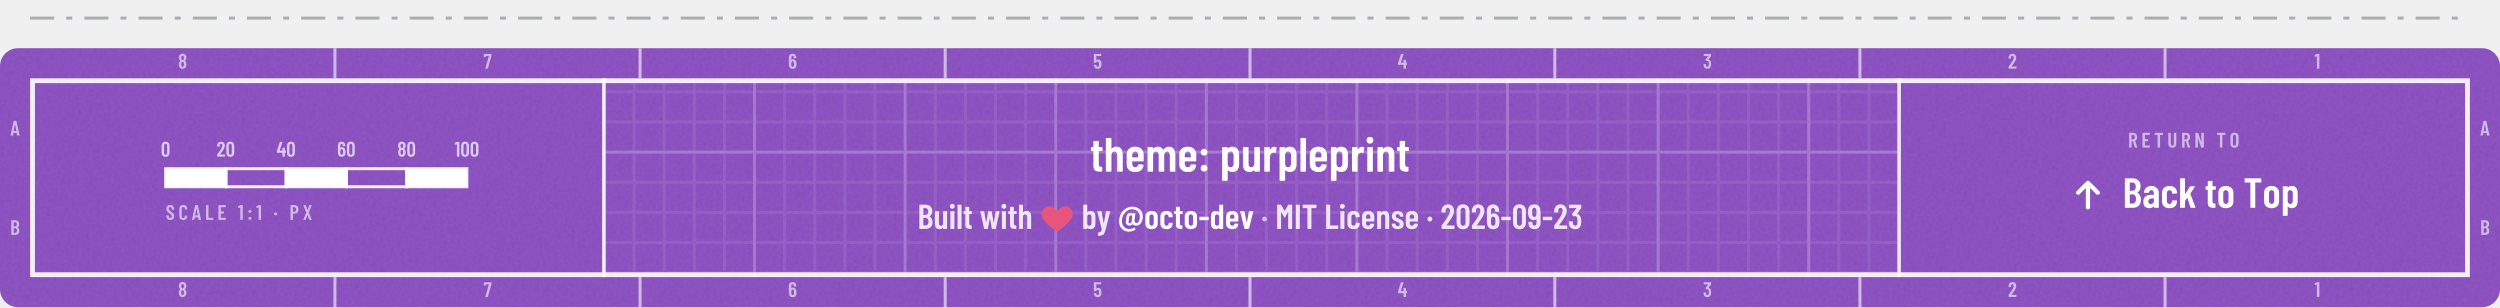
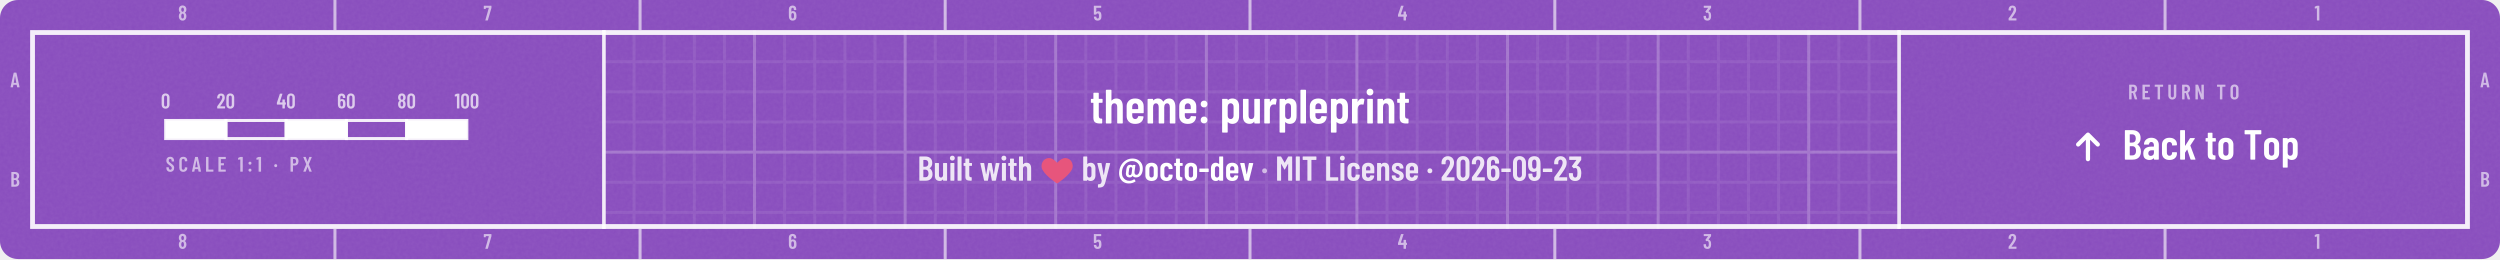
- <svg xmlns="http://www.w3.org/2000/svg" width="830" height="102" viewBox="0 0 830 102" role="img" aria-labelledby="t d">
+ <svg xmlns="http://www.w3.org/2000/svg" width="830" height="86" viewBox="0 0 830 86" role="img" aria-labelledby="t d">
  <defs>
    <clipPath id="kc1">
-       <rect x="0" y="16" width="830" height="86" rx="6" />
+       <rect x="0" y="0" width="830" height="86" rx="6" />
    </clipPath>
    <filter id="kn2" x="0" y="0" width="100%" height="100%">
      <feTurbulence type="fractalNoise" baseFrequency=".85" numOctaves="2" stitchTiles="stitch" />
      <feColorMatrix values="0 0 0 0 1 0 0 0 0 1 0 0 0 0 1 0 0 0 0.06 0" />
    </filter>
    <pattern id="kp3" width="10" height="10" patternUnits="userSpaceOnUse">
      <path d="M10 .5H.5V10" fill="none" stroke="#FFFFFF" stroke-opacity="0.075" />
    </pattern>
    <pattern id="kp4" width="50" height="50" patternUnits="userSpaceOnUse">
      <path d="M50 .5H.5V50" fill="none" stroke="#FFFFFF" stroke-opacity="0.16" />
    </pattern>
    <clipPath id="kc5">
-       <path clip-rule="evenodd" d="M10 26h810v66h-810zM10 26h190v66h-190zM630 26h190v66h-190z" />
+       <path clip-rule="evenodd" d="M10 10h810v66h-810zM10 10h190v66h-190zM630 10h190v66h-190z" />
    </clipPath>
    <path id="m45" d="M27 263V339Q27 344 30 348Q34 351 39 351H286Q291 351 294 348Q298 344 298 339V263Q298 258 294 254Q291 251 286 251H39Q34 251 30 254Q27 258 27 263Z" />
    <path id="m48" d="M38 183V517Q38 604 89 658Q140 711 224 711Q309 711 360 658Q412 604 412 517V183Q412 96 360 42Q309 -11 224 -11Q140 -11 89 42Q38 96 38 183ZM296 176V524Q296 563 276 586Q257 610 224 610Q192 610 173 586Q154 563 154 524V176Q154 137 173 114Q192 90 224 90Q257 90 276 114Q296 137 296 176Z" />
    <path id="m49" d="M122 700H218Q223 700 226 696Q230 693 230 688V12Q230 7 226 4Q223 0 218 0H126Q121 0 118 4Q114 7 114 12V576Q114 578 112 580Q111 582 109 581L27 565H24Q13 565 13 576L10 643Q10 653 18 657L107 697Q114 700 122 700Z" />
    <path id="m50" d="M173 100H392Q397 100 400 96Q404 93 404 88V12Q404 7 400 4Q397 0 392 0H43Q38 0 34 4Q31 7 31 12V92Q31 101 36 107L75 160Q114 212 152 266Q189 320 215 363Q273 459 273 522Q273 562 256 585Q238 608 209 608Q180 608 163 586Q146 563 147 526V487Q147 482 144 478Q140 475 135 475H41Q36 475 32 478Q29 482 29 487V530Q33 610 84 659Q134 708 214 708Q293 708 342 656Q390 605 390 521Q390 471 373 422Q356 373 319 317Q294 277 260 229Q225 181 214 166Q184 126 170 106Q168 104 169 102Q170 100 173 100Z" />
    <path id="m51" d="M387 218Q387 169 380 134Q368 66 326 29Q283 -8 210 -8Q134 -8 86 32Q38 73 32 143Q30 165 28 207Q28 219 40 219H132Q144 219 144 207Q146 173 148 156Q153 125 169 108Q185 92 210 92Q234 92 250 108Q266 123 271 152Q276 182 276 230Q276 281 269 315Q263 341 248 355Q233 369 210 369Q195 369 183 360Q177 356 174 356Q172 356 166 360L119 408Q115 412 115 417Q115 421 118 425L243 595Q245 597 244 599Q242 601 239 601H49Q44 601 40 604Q37 608 37 613V688Q37 693 40 696Q44 700 49 700H373Q378 700 382 696Q385 693 385 688V609Q385 602 380 594L266 438Q262 432 268 431Q309 426 338 392Q368 358 378 307Q387 267 387 218Z" />
    <path id="m52" d="M443 275V194Q443 189 440 186Q436 182 431 182H401Q396 182 396 177V12Q396 7 392 4Q389 0 384 0H292Q287 0 284 4Q280 7 280 12V177Q280 182 275 182H29Q24 182 20 186Q17 189 17 194V259Q17 268 19 274L158 690Q161 700 171 700H271Q277 700 280 696Q283 693 281 686L153 293Q152 287 157 287H275Q280 287 280 292V412Q280 417 284 420Q287 424 292 424H384Q389 424 392 420Q396 417 396 412V292Q396 287 401 287H431Q436 287 440 284Q443 280 443 275Z" />
    <path id="m53" d="M400 216Q400 175 396 146Q391 72 344 32Q297 -8 219 -8Q145 -8 99 30Q53 68 43 144L40 172Q40 184 52 184H144Q156 184 157 172Q157 166 159 154Q171 92 219 92Q244 92 260 108Q275 124 280 153Q284 178 284 217Q284 254 278 281Q273 307 258 322Q242 336 219 336Q171 336 157 290Q154 279 144 279H51Q46 279 42 282Q39 286 39 291V688Q39 693 42 696Q46 700 51 700H377Q382 700 386 696Q389 693 389 688V612Q389 607 386 604Q382 600 377 600H160Q155 600 155 595V400Q155 397 157 396Q159 396 161 398Q178 416 202 426Q227 437 254 437Q314 437 350 398Q387 360 394 290Q400 259 400 216Z" />
    <path id="m54" d="M401 216Q401 193 399 151Q394 75 346 34Q299 -8 221 -8Q147 -8 101 30Q55 69 46 144Q40 171 40 207L39 532Q39 613 88 660Q138 708 219 708Q295 708 343 660Q391 612 391 532V507Q391 502 388 498Q384 495 379 495H287Q282 495 278 498Q275 502 275 507V526Q275 560 258 582Q242 605 219 605Q191 605 174 583Q156 561 156 526V423Q156 420 158 419Q160 418 162 420Q191 447 234 447Q303 447 346 403Q389 359 396 286Q401 253 401 216ZM284 224Q284 250 279 295Q267 353 220 353Q196 353 180 338Q165 322 160 292Q156 257 156 224Q156 195 159 157Q164 125 180 108Q195 91 220 91Q245 91 260 109Q276 127 281 160Q284 196 284 224Z" />
    <path id="m55" d="M90 13 255 594Q257 600 251 600H116Q111 600 111 595V559Q111 554 108 550Q104 547 99 547H28Q23 547 20 550Q16 554 16 559L17 688Q17 693 20 696Q24 700 29 700H368Q373 700 376 696Q380 693 380 688V607Q380 603 378 593L211 10Q208 0 197 0H100Q87 0 90 13Z" />
    <path id="m56" d="M325 364Q358 345 375 306Q396 259 396 200Q396 147 380 107Q360 53 318 22Q275 -8 216 -8Q158 -8 116 22Q73 52 53 106Q38 148 38 200Q38 259 56 301Q71 341 109 363Q113 366 109 369Q76 390 58 427Q38 470 38 523Q38 581 58 620Q78 664 120 688Q161 712 216 712Q270 712 312 688Q353 665 374 621Q396 579 396 523Q396 471 376 429Q358 392 325 371Q319 367 325 364ZM159 559Q152 541 152 513Q152 483 162 456Q169 435 183 423Q197 411 216 411Q237 411 252 424Q266 436 273 459Q281 483 281 513Q281 547 271 568Q264 589 250 600Q236 612 216 612Q198 612 184 602Q171 591 164 573ZM281 206Q281 244 272 271Q266 295 252 308Q237 322 216 322Q195 322 180 308Q166 294 160 268Q152 242 152 208Q152 177 158 151Q163 123 178 108Q194 92 216 92Q239 92 255 108Q271 124 276 153Q281 180 281 206Z" />
    <path id="m57" d="M384 168Q384 87 334 40Q285 -8 204 -8Q128 -8 80 40Q32 88 32 168V193Q32 198 36 202Q39 205 44 205H136Q141 205 144 202Q148 198 148 193V174Q148 140 164 118Q181 95 204 95Q232 95 250 117Q267 139 267 174V276Q267 279 265 280Q263 281 261 279Q232 253 189 253Q120 253 77 297Q34 341 27 414Q22 447 22 484Q22 518 25 549Q29 625 76 666Q124 708 203 708Q276 708 322 670Q368 631 378 556Q383 526 383 493ZM267 476Q267 506 264 543Q253 609 204 609Q179 609 163 591Q147 573 142 540Q140 516 140 476Q140 439 145 405Q150 377 166 362Q181 347 204 347Q228 347 244 362Q259 378 263 408Q267 443 267 476Z" />
    <path id="m58" d="M57 404Q57 435 77 455Q97 475 128 475Q159 475 178 455Q198 435 198 404Q198 373 178 353Q158 333 128 333Q97 333 77 353Q57 373 57 404ZM57 73Q57 104 77 124Q97 144 128 144Q159 144 178 124Q198 104 198 73Q198 42 178 22Q158 2 128 2Q97 2 77 22Q57 42 57 73Z" />
    <path id="m64" d="M722 352Q722 327 719 301Q706 204 655 150Q604 95 529 95Q465 95 431 135Q427 138 424 134Q409 113 387 104Q365 94 343 94Q292 94 262 124Q233 154 233 201Q233 218 238 250L242 283Q244 307 250 347Q268 461 367 461Q380 461 394 456Q409 451 421 440Q428 435 428 442V444Q429 455 441 455H497Q509 455 508 442L484 258Q483 252 483 240Q483 206 499 188Q515 170 541 170Q577 170 602 206Q626 243 634 303Q637 326 637 346Q637 413 609 463Q581 513 530 540Q480 567 414 567Q342 567 279 530Q216 492 174 426Q132 359 122 275Q119 251 119 229Q119 156 149 104Q179 51 228 24Q277 -3 333 -3Q408 -3 468 39Q473 42 476 42Q482 42 485 36L511 -6Q513 -9 513 -14Q513 -19 508 -23Q472 -48 424 -63Q375 -78 319 -78Q239 -78 175 -42Q111 -5 74 62Q38 130 38 221Q38 253 42 280Q55 384 109 466Q163 549 246 595Q328 641 422 641Q510 641 578 605Q646 569 684 504Q722 438 722 352ZM400 212 403 233 404 243 414 326 416 343Q419 365 408 379Q398 393 379 393Q360 393 346 379Q332 365 329 343L326 322Q320 283 320 276L312 212Q311 188 321 174Q331 161 350 161Q369 161 382 175Q396 189 400 212Z" />
    <path id="m65" d="M325 11 306 116Q306 121 300 121H154Q148 121 148 116L129 11Q128 0 116 0H25Q11 0 14 13L162 689Q164 700 175 700H281Q292 700 294 689L442 13V9Q442 0 431 0H338Q326 0 325 11ZM171 212H282Q288 212 287 217L229 533Q228 536 226 536Q224 536 223 533L166 217Q165 212 171 212Z" />
    <path id="m66" d="M242 0H66Q61 0 58 4Q54 7 54 12V688Q54 693 58 696Q61 700 66 700H224Q319 700 373 652Q427 604 427 512Q427 409 354 365Q349 362 352 359Q391 334 413 292Q435 250 435 192Q435 100 382 50Q328 0 242 0ZM170 595V409Q170 404 175 404H226Q267 404 290 429Q313 454 313 500Q313 548 290 574Q267 600 226 600H175Q170 600 170 595ZM319 208Q319 260 296 290Q273 319 233 319H175Q170 319 170 314V106Q170 101 175 101H233Q273 101 296 129Q319 157 319 208Z" />
    <path id="m67" d="M42 180V521Q42 607 94 658Q145 708 230 708Q316 708 368 658Q420 607 420 521V509Q420 504 416 500Q413 496 408 496L315 492Q303 492 303 504V529Q303 564 283 586Q263 608 230 608Q198 608 178 586Q158 564 158 529V171Q158 136 178 114Q198 92 230 92Q263 92 283 114Q303 136 303 171V196Q303 201 306 204Q310 208 315 208L408 204Q413 204 416 200Q420 197 420 192V180Q420 95 368 44Q316 -8 230 -8Q145 -8 94 44Q42 95 42 180Z" />
    <path id="m69" d="M391 600H175Q170 600 170 595V406Q170 401 175 401H303Q308 401 312 398Q315 394 315 389V312Q315 307 312 304Q308 300 303 300H175Q170 300 170 295V105Q170 100 175 100H391Q396 100 400 96Q403 93 403 88V12Q403 7 400 4Q396 0 391 0H66Q61 0 58 4Q54 7 54 12V688Q54 693 58 696Q61 700 66 700H391Q396 700 400 696Q403 693 403 688V612Q403 607 400 604Q396 600 391 600Z" />
    <path id="m73" d="M54 12V688Q54 693 58 696Q61 700 66 700H158Q163 700 166 696Q170 693 170 688V12Q170 7 166 4Q163 0 158 0H66Q61 0 58 4Q54 7 54 12Z" />
    <path id="m76" d="M54 12V688Q54 693 58 696Q61 700 66 700H158Q163 700 166 696Q170 693 170 688V105Q170 100 175 100H391Q396 100 400 96Q403 93 403 88V12Q403 7 400 4Q396 0 391 0H66Q61 0 58 4Q54 7 54 12Z" />
    <path id="m77" d="M383 700H475Q480 700 484 696Q487 693 487 688V12Q487 7 484 4Q480 0 475 0H383Q378 0 374 4Q371 7 371 12V484Q371 488 369 488Q367 488 365 485L278 327Q273 319 269 319Q265 319 260 327L173 485Q171 488 169 488Q167 488 167 484V12Q167 7 164 4Q160 0 155 0H63Q58 0 54 4Q51 7 51 12V688Q51 693 54 696Q58 700 63 700H155Q165 700 170 692L267 521Q270 517 273 521L368 692Q373 700 383 700Z" />
    <path id="m78" d="M350 700H441Q446 700 450 696Q453 693 453 688V12Q453 7 450 4Q446 0 441 0H336Q326 0 323 10L174 434Q173 437 170 436Q168 436 168 433L169 12Q169 7 166 4Q162 0 157 0H66Q61 0 58 4Q54 7 54 12V688Q54 693 58 696Q61 700 66 700H169Q179 700 182 690L332 269Q333 266 336 266Q338 267 338 270V688Q338 693 342 696Q345 700 350 700Z" />
    <path id="m79" d="M42 182V518Q42 604 94 656Q147 708 233 708Q319 708 372 656Q425 604 425 518V182Q425 96 372 44Q319 -8 233 -8Q147 -8 94 44Q42 96 42 182ZM309 177V523Q309 561 288 584Q267 608 233 608Q199 608 178 584Q158 561 158 523V177Q158 139 178 116Q199 92 233 92Q267 92 288 116Q309 139 309 177Z" />
    <path id="m80" d="M432 495Q432 405 384 350Q337 295 259 295H174Q169 295 169 290V12Q169 7 166 4Q162 0 157 0H65Q60 0 56 4Q53 7 53 12V689Q53 694 56 698Q60 701 65 701H253Q306 701 346 675Q387 649 410 602Q432 555 432 495ZM316 492Q316 542 294 572Q271 601 234 601H174Q169 601 169 596V391Q169 386 174 386H234Q271 386 294 414Q316 443 316 492Z" />
    <path id="m82" d="M318 10 233 297Q231 301 228 301H175Q170 301 170 296V12Q170 7 166 4Q163 0 158 0H66Q61 0 58 4Q54 7 54 12V688Q54 693 58 696Q61 700 66 700H254Q307 700 348 674Q388 649 410 602Q433 556 433 496Q433 434 409 389Q385 344 342 321Q338 320 339 315L437 14Q438 12 438 9Q438 0 427 0H331Q321 0 318 10ZM170 595V396Q170 391 175 391H236Q272 391 294 419Q317 447 317 495Q317 543 294 572Q272 600 236 600H175Q170 600 170 595Z" />
    <path id="m83" d="M34 173V199Q34 204 38 208Q41 211 46 211H137Q142 211 146 208Q149 204 149 199V179Q149 140 168 116Q188 92 219 92Q250 92 270 114Q290 137 290 174Q290 200 279 219Q268 238 248 255Q228 272 184 304Q134 340 104 368Q73 396 52 436Q32 475 32 527Q32 610 82 659Q132 708 214 708Q297 708 348 656Q399 605 399 520V496Q399 491 396 488Q392 484 387 484H297Q292 484 288 488Q285 491 285 496V522Q285 561 266 584Q246 608 214 608Q184 608 165 586Q146 565 146 527Q146 491 166 466Q187 441 247 397Q308 352 339 324Q370 295 387 261Q404 227 404 180Q404 95 353 44Q302 -8 219 -8Q136 -8 85 42Q34 92 34 173Z" />
    <path id="m84" d="M425 688V612Q425 607 422 604Q418 600 413 600H286Q281 600 281 595V12Q281 7 278 4Q274 0 269 0H177Q172 0 168 4Q165 7 165 12V595Q165 600 160 600H40Q35 600 32 604Q28 607 28 612V688Q28 693 32 696Q35 700 40 700H413Q418 700 422 696Q425 693 425 688Z" />
    <path id="m85" d="M50 194V688Q50 693 54 696Q57 700 62 700H154Q159 700 162 696Q166 693 166 688V182Q166 142 186 117Q206 92 239 92Q272 92 292 117Q312 142 312 182V688Q312 693 316 696Q319 700 324 700H416Q421 700 424 696Q428 693 428 688V194Q428 103 376 48Q324 -8 239 -8Q153 -8 102 48Q50 103 50 194Z" />
    <path id="m88" d="M31 14 168 347Q169 350 168 353L31 686Q30 688 30 692Q30 700 40 700H135Q145 700 148 690L228 473Q229 470 231 470Q233 470 234 473L313 690Q316 700 326 700H420Q427 700 429 696Q431 692 429 686L292 353Q291 350 292 347L429 14Q430 12 430 8Q430 0 420 0H327Q316 0 313 10L234 226Q233 229 231 229Q229 229 228 226L148 10Q145 0 134 0H40Q33 0 31 4Q29 8 31 14Z" />
    <path id="m97" d="M397 352V12Q397 7 394 4Q390 0 385 0H293Q288 0 284 4Q281 7 281 12V31Q281 34 279 35Q277 36 275 33Q240 -8 173 -8Q116 -8 72 24Q29 57 29 143Q29 233 82 271Q134 309 224 309H276Q281 309 281 314V340Q281 376 263 398Q245 419 218 419Q197 419 183 406Q169 392 166 369Q165 357 153 357H56Q44 357 45 369Q50 437 98 478Q147 519 220 519Q299 519 348 473Q397 427 397 352ZM281 160V217Q281 222 276 222H224Q190 222 169 204Q148 185 148 150Q148 119 164 104Q180 88 205 88Q235 88 258 107Q281 126 281 160Z" />
    <path id="m98" d="M399 357V154Q399 80 362 36Q325 -8 258 -8Q204 -8 168 27Q166 29 164 28Q162 27 162 24V12Q162 7 158 4Q155 0 150 0H58Q53 0 50 4Q46 7 46 12V688Q46 693 50 696Q53 700 58 700H150Q155 700 158 696Q162 693 162 688V486Q162 483 164 482Q167 482 170 486Q189 503 212 511Q236 519 258 519Q324 519 362 476Q399 433 399 357ZM222 419Q198 419 182 404Q166 388 162 362V149Q166 123 182 108Q198 92 222 92Q250 92 267 112Q284 131 284 163V348Q284 380 267 400Q250 419 222 419Z" />
    <path id="m99" d="M38 155V357Q38 430 86 474Q133 519 215 519Q297 519 345 476Q393 432 393 365V351Q393 346 390 342Q386 339 381 339L289 335Q277 335 277 347V357Q277 382 260 400Q242 419 215 419Q188 419 171 399Q154 379 154 348V163Q154 132 171 112Q188 92 215 92Q242 92 260 110Q277 129 277 155V165Q277 170 280 174Q284 177 289 177L381 176Q386 176 390 172Q393 169 393 164V146Q393 77 345 34Q297 -8 215 -8Q133 -8 86 36Q38 80 38 155Z" />
    <path id="m100" d="M287 700H379Q384 700 388 696Q391 693 391 688V12Q391 7 388 4Q384 0 379 0H287Q282 0 278 4Q275 7 275 12V24Q275 27 273 28Q271 29 269 27Q233 -8 179 -8Q112 -8 75 36Q38 80 38 154V357Q38 433 76 476Q113 519 179 519Q202 519 226 510Q250 502 269 483Q271 481 273 482Q275 483 275 486V688Q275 693 278 696Q282 700 287 700ZM275 149V362Q271 388 255 404Q239 419 215 419Q187 419 170 400Q153 380 153 348V163Q153 131 170 112Q187 92 215 92Q239 92 255 108Q271 123 275 149Z" />
    <path id="m101" d="M380 213H159Q154 213 154 208V163Q154 132 171 112Q188 92 215 92Q238 92 254 106Q271 121 276 144Q279 154 289 154L378 150Q383 150 386 146Q390 143 389 137Q382 67 338 30Q294 -8 215 -8Q133 -8 86 36Q38 79 38 154V357Q38 430 86 474Q133 519 215 519Q297 519 344 474Q392 430 392 357V225Q392 220 388 216Q385 213 380 213ZM154 348V303Q154 298 159 298H272Q277 298 277 303V348Q277 380 260 400Q243 419 215 419Q188 419 171 399Q154 379 154 348Z" />
    <path id="m104" d="M397 352V12Q397 7 394 4Q390 0 385 0H293Q288 0 284 4Q281 7 281 12V343Q281 379 266 399Q251 419 223 419Q194 419 178 398Q162 377 162 340V12Q162 7 158 4Q155 0 150 0H58Q53 0 50 4Q46 7 46 12V688Q46 693 50 696Q53 700 58 700H150Q155 700 158 696Q162 693 162 688V479Q162 476 164 476Q167 475 170 479Q204 519 265 519Q330 519 364 476Q397 432 397 352Z" />
    <path id="m105" d="M36 652Q36 683 56 703Q76 723 107 723Q138 723 158 703Q177 683 177 652Q177 621 157 601Q137 581 107 581Q76 581 56 601Q36 621 36 652ZM50 12V499Q50 504 54 508Q57 511 62 511H154Q159 511 162 508Q166 504 166 499V12Q166 7 162 4Q159 0 154 0H62Q57 0 54 4Q50 7 50 12Z" />
    <path id="m107" d="M46 12V688Q46 693 50 696Q53 700 58 700H150Q155 700 158 696Q162 693 162 688V332Q162 328 164 328Q166 328 168 331L277 503Q281 511 291 511H387Q394 511 396 506Q398 502 394 496L290 339Q288 335 289 332L409 14Q410 12 410 9Q410 0 399 0H304Q294 0 291 10L217 236Q216 239 214 240Q212 240 211 237L164 167Q162 163 162 161V12Q162 7 158 4Q155 0 150 0H58Q53 0 50 4Q46 7 46 12Z" />
    <path id="m108" d="M42 12V688Q42 693 46 696Q49 700 54 700H146Q151 700 154 696Q158 693 158 688V12Q158 7 154 4Q151 0 146 0H54Q49 0 46 4Q42 7 42 12Z" />
    <path id="m109" d="M623 347V12Q623 7 620 4Q616 0 611 0H520Q515 0 512 4Q508 7 508 12V339Q508 377 493 398Q478 419 452 419Q424 419 408 398Q392 377 392 340V12Q392 7 388 4Q385 0 380 0H289Q284 0 280 4Q277 7 277 12V339Q277 377 262 398Q246 419 221 419Q193 419 177 398Q161 377 161 340V12Q161 7 158 4Q154 0 149 0H58Q53 0 50 4Q46 7 46 12V499Q46 504 50 508Q53 511 58 511H149Q154 511 158 508Q161 504 161 499V483Q161 480 163 479Q165 478 167 481Q187 501 212 510Q237 519 261 519Q335 519 370 456Q373 452 379 459Q399 491 430 505Q460 519 491 519Q556 519 590 474Q623 428 623 347Z" />
    <path id="m110" d="M397 352V12Q397 7 394 4Q390 0 385 0H293Q288 0 284 4Q281 7 281 12V343Q281 379 266 399Q251 419 223 419Q194 419 178 398Q162 377 162 340V12Q162 7 158 4Q155 0 150 0H58Q53 0 50 4Q46 7 46 12V499Q46 504 50 508Q53 511 58 511H150Q155 511 158 508Q162 504 162 499V479Q162 476 164 476Q167 475 170 479Q204 519 265 519Q330 519 364 476Q397 432 397 352Z" />
    <path id="m111" d="M38 155V356Q38 430 86 474Q134 519 216 519Q299 519 347 474Q395 430 395 356V155Q395 80 348 36Q300 -8 216 -8Q133 -8 86 36Q38 80 38 155ZM279 164V348Q279 379 262 399Q244 419 216 419Q188 419 171 400Q154 380 154 348V164Q154 132 171 112Q188 93 216 93Q244 93 262 112Q279 132 279 164Z" />
    <path id="m112" d="M403 357V155Q403 78 366 35Q329 -8 262 -8Q239 -8 215 0Q191 9 172 28Q170 30 168 29Q166 28 166 25V-177Q166 -182 162 -186Q159 -189 154 -189H62Q57 -189 54 -186Q50 -182 50 -177V499Q50 504 54 508Q57 511 62 511H154Q159 511 162 508Q166 504 166 499V487Q166 484 168 484Q171 483 174 487Q209 519 262 519Q329 519 366 476Q403 432 403 357ZM226 420Q199 420 182 400Q166 380 166 348V163Q166 131 182 112Q199 92 226 92Q254 92 271 112Q288 131 288 163V348Q288 380 271 400Q254 420 226 420Z" />
    <path id="m114" d="M297 507Q305 502 303 492L287 399Q286 387 273 392Q259 396 247 396Q235 396 225 393Q197 389 180 362Q162 334 162 296V13Q162 8 158 4Q155 1 150 1H58Q53 1 50 4Q46 8 46 13V499Q46 504 50 508Q53 511 58 511H150Q155 511 158 508Q162 504 162 499V453Q162 449 164 448Q166 448 167 452Q194 517 255 517Q282 517 297 507Z" />
    <path id="m115" d="M30 135V142Q30 147 34 150Q37 154 42 154H128Q133 154 136 150Q140 147 140 142V137Q140 113 158 97Q177 81 204 81Q230 81 245 96Q260 111 260 134Q260 154 247 168Q234 181 219 188Q204 195 165 211Q108 233 72 267Q35 301 35 368Q35 438 80 478Q124 517 200 517Q278 517 324 476Q369 434 369 364Q369 359 366 356Q362 352 357 352H273Q268 352 264 356Q261 359 261 364V370Q261 394 244 410Q228 426 203 426Q177 426 162 410Q146 393 146 370Q146 351 158 338Q170 325 185 318Q200 310 235 295Q277 278 306 262Q334 245 356 214Q377 184 377 139Q377 72 330 33Q283 -6 203 -6Q124 -6 77 32Q30 70 30 135Z" />
    <path id="m116" d="M248 429H186Q181 429 181 424V162Q181 127 194 114Q207 100 233 101H240Q245 101 248 98Q252 94 252 89V12Q252 7 248 4Q245 0 240 0H206Q138 0 104 25Q69 50 69 119V424Q69 429 64 429H29Q24 429 20 432Q17 436 17 441V499Q17 504 20 508Q24 511 29 511H64Q69 511 69 516V626Q69 631 72 634Q76 638 81 638H169Q174 638 178 634Q181 631 181 626V516Q181 511 186 511H248Q253 511 256 508Q260 504 260 499V441Q260 436 256 432Q253 429 248 429Z" />
    <path id="m117" d="M289 511H381Q386 511 390 508Q393 504 393 499V12Q393 7 390 4Q386 0 381 0H289Q284 0 280 4Q277 7 277 12V34Q277 37 275 38Q273 39 271 36Q242 -7 178 -7Q117 -7 80 30Q42 66 42 142V499Q42 504 46 508Q49 511 54 511H146Q151 511 154 508Q158 504 158 499V167Q158 92 216 92Q245 92 261 114Q277 135 277 172V499Q277 504 280 508Q284 511 289 511Z" />
    <path id="m118" d="M141 10 19 499V503Q19 512 30 512H132Q144 512 145 501L205 190Q206 187 208 187Q210 187 211 190L270 501Q271 512 283 512L385 510Q399 510 396 497L275 10Q272 0 261 0H155Q144 0 141 10Z" />
    <path id="m119" d="M126 11 19 499V503Q19 512 30 512H118Q130 512 131 501L183 190Q184 187 186 187Q188 187 189 190L244 501Q245 512 257 512H335Q347 512 348 501L404 189Q405 186 407 186Q409 186 410 189L463 501Q464 512 476 512L563 510Q576 510 573 497L466 11Q464 0 453 0H363Q351 0 350 11L297 303Q296 306 294 306Q292 306 291 303L239 11Q238 0 226 0H139Q128 0 126 11Z" />
    <path id="m121" d="M34 -187V-115Q34 -110 37 -106Q40 -103 44 -103Q77 -102 96 -94Q115 -87 126 -66Q138 -44 143 -3L142 3L16 499V503Q16 512 27 512H125Q137 512 138 501L199 170Q200 167 202 167Q204 167 205 170L264 501Q265 512 277 512L376 510Q390 510 387 497L253 -28Q234 -99 213 -134Q192 -169 154 -184Q116 -199 45 -199H40Q38 -199 36 -196Q34 -192 34 -187Z" />
    <path id="m183" d="M37 286Q37 317 57 337Q77 357 108 357Q139 357 158 337Q178 317 178 286Q178 255 158 235Q138 215 108 215Q77 215 57 235Q37 255 37 286Z" />
  </defs>
-   <rect y="16" width="830" height="86" rx="6" fill="#884CBD" />
-   <rect y="16" width="830" height="86" clip-path="url(#kc1)" filter="url(#kn2)" />
+   <rect y="0" width="830" height="86" rx="6" fill="#884CBD" />
+   <rect y="0" width="830" height="86" clip-path="url(#kc1)" filter="url(#kn2)" />
  <g clip-path="url(#kc5)">
-     <rect y="16" width="830" height="86" fill="url(#kp3)" />
-     <rect y="16" width="830" height="86" fill="url(#kp4)" />
-   </g>
-   <rect x="10.8" y="26.8" width="808.4" height="64.4" fill="none" stroke="#FFFFFF" stroke-opacity="0.9" stroke-width="1.6" />
-   <path d="M111.2 16V26M111.2 92V102M212.5 16V26M212.5 92V102M313.8 16V26M313.8 92V102M415 16V26M415 92V102M516.2 16V26M516.2 92V102M617.5 16V26M617.5 92V102M718.8 16V26M718.8 92V102" stroke="#FFFFFF" stroke-opacity="0.6" />
+     <rect y="0" width="830" height="86" fill="url(#kp3)" />
+     <rect y="0" width="830" height="86" fill="url(#kp4)" />
+   </g>
+   <rect x="10.8" y="10.8" width="808.4" height="64.4" fill="none" stroke="#FFFFFF" stroke-opacity="0.9" stroke-width="1.6" />
+   <path d="M111.2 0V10M111.2 76V86M212.5 0V10M212.5 76V86M313.8 0V10M313.8 76V86M415 0V10M415 76V86M516.2 0V10M516.2 76V86M617.5 0V10M617.5 76V86M718.8 0V10M718.8 76V86" stroke="#FFFFFF" stroke-opacity="0.6" />
  <g transform="scale(0.007 -0.007)" fill="#FFFFFF" fill-opacity="0.6">
-     <use href="#m56" x="8444" y="-3257" />
-     <use href="#m56" x="8444" y="-14086" />
-     <use href="#m55" x="22929" y="-3257" />
-     <use href="#m55" x="22929" y="-14086" />
-     <use href="#m54" x="37375" y="-3257" />
-     <use href="#m54" x="37375" y="-14086" />
-     <use href="#m53" x="51840" y="-3257" />
-     <use href="#m53" x="51840" y="-14086" />
-     <use href="#m52" x="66288" y="-3257" />
-     <use href="#m52" x="66288" y="-14086" />
-     <use href="#m51" x="80769" y="-3257" />
-     <use href="#m51" x="80769" y="-14086" />
-     <use href="#m50" x="95234" y="-3257" />
-     <use href="#m50" x="95234" y="-14086" />
-     <use href="#m49" x="109774" y="-3257" />
-     <use href="#m49" x="109774" y="-14086" />
-     <use href="#m65" x="486" y="-6429" />
-     <use href="#m65" x="117629" y="-6429" />
-     <use href="#m66" x="483" y="-11143" />
-     <use href="#m66" x="117626" y="-11143" />
-   </g>
-   <path d="M10 6H820" stroke="#7A8390" stroke-opacity=".6" stroke-dasharray="8 4 2 4" />
-   <path d="M200.5 26V92M630.5 26V92" stroke="#FFFFFF" stroke-opacity="0.85" stroke-width="1.2" />
-   <rect x="55" y="56" width="20" height="6" fill="#FFFFFF" stroke="#FFFFFF" stroke-opacity="0.9" />
-   <rect x="75" y="56" width="20" height="6" fill="none" stroke="#FFFFFF" stroke-opacity="0.9" />
-   <rect x="95" y="56" width="20" height="6" fill="#FFFFFF" stroke="#FFFFFF" stroke-opacity="0.9" />
-   <rect x="115" y="56" width="20" height="6" fill="none" stroke="#FFFFFF" stroke-opacity="0.9" />
-   <rect x="135" y="56" width="20" height="6" fill="#FFFFFF" stroke="#FFFFFF" stroke-opacity="0.9" />
-   <g transform="translate(53.4 52) scale(0.007 -0.007)" fill="#FFFFFF" fill-opacity="0.7">
+     <use href="#m56" x="8444" y="-971" />
+     <use href="#m56" x="8444" y="-11800" />
+     <use href="#m55" x="22929" y="-971" />
+     <use href="#m55" x="22929" y="-11800" />
+     <use href="#m54" x="37375" y="-971" />
+     <use href="#m54" x="37375" y="-11800" />
+     <use href="#m53" x="51840" y="-971" />
+     <use href="#m53" x="51840" y="-11800" />
+     <use href="#m52" x="66288" y="-971" />
+     <use href="#m52" x="66288" y="-11800" />
+     <use href="#m51" x="80769" y="-971" />
+     <use href="#m51" x="80769" y="-11800" />
+     <use href="#m50" x="95234" y="-971" />
+     <use href="#m50" x="95234" y="-11800" />
+     <use href="#m49" x="109774" y="-971" />
+     <use href="#m49" x="109774" y="-11800" />
+     <use href="#m65" x="486" y="-4143" />
+     <use href="#m65" x="117629" y="-4143" />
+     <use href="#m66" x="483" y="-8857" />
+     <use href="#m66" x="117626" y="-8857" />
+   </g>
+   <path d="M200.5 10V76M630.5 10V76" stroke="#FFFFFF" stroke-opacity="0.85" stroke-width="1.2" />
+   <rect x="55" y="40" width="20" height="6" fill="#FFFFFF" stroke="#FFFFFF" stroke-opacity="0.9" />
+   <rect x="75" y="40" width="20" height="6" fill="none" stroke="#FFFFFF" stroke-opacity="0.9" />
+   <rect x="95" y="40" width="20" height="6" fill="#FFFFFF" stroke="#FFFFFF" stroke-opacity="0.9" />
+   <rect x="115" y="40" width="20" height="6" fill="none" stroke="#FFFFFF" stroke-opacity="0.9" />
+   <rect x="135" y="40" width="20" height="6" fill="#FFFFFF" stroke="#FFFFFF" stroke-opacity="0.9" />
+   <g transform="translate(53.4 36) scale(0.007 -0.007)" fill="#FFFFFF" fill-opacity="0.7">
    <use href="#m48" x="0" />
  </g>
-   <g transform="translate(71.9 52) scale(0.007 -0.007)" fill="#FFFFFF" fill-opacity="0.7">
+   <g transform="translate(71.9 36) scale(0.007 -0.007)" fill="#FFFFFF" fill-opacity="0.7">
    <use href="#m50" x="0" />
    <use href="#m48" x="425" />
  </g>
-   <g transform="translate(91.8 52) scale(0.007 -0.007)" fill="#FFFFFF" fill-opacity="0.7">
+   <g transform="translate(91.8 36) scale(0.007 -0.007)" fill="#FFFFFF" fill-opacity="0.7">
    <use href="#m52" x="0" />
    <use href="#m48" x="459" />
  </g>
-   <g transform="translate(111.9 52) scale(0.007 -0.007)" fill="#FFFFFF" fill-opacity="0.7">
+   <g transform="translate(111.9 36) scale(0.007 -0.007)" fill="#FFFFFF" fill-opacity="0.7">
    <use href="#m54" x="0" />
    <use href="#m48" x="429" />
  </g>
-   <g transform="translate(131.9 52) scale(0.007 -0.007)" fill="#FFFFFF" fill-opacity="0.7">
+   <g transform="translate(131.9 36) scale(0.007 -0.007)" fill="#FFFFFF" fill-opacity="0.7">
    <use href="#m56" x="0" />
    <use href="#m48" x="434" />
  </g>
-   <g transform="translate(150.9 52) scale(0.007 -0.007)" fill="#FFFFFF" fill-opacity="0.7">
+   <g transform="translate(150.9 36) scale(0.007 -0.007)" fill="#FFFFFF" fill-opacity="0.7">
    <use href="#m49" x="0" />
    <use href="#m48" x="274" />
    <use href="#m48" x="724" />
  </g>
-   <g transform="translate(55 73) scale(0.007 -0.007)" fill="#FFFFFF" fill-opacity="0.6">
+   <g transform="translate(55 57) scale(0.007 -0.007)" fill="#FFFFFF" fill-opacity="0.6">
    <use href="#m83" x="0" />
    <use href="#m67" x="605" />
    <use href="#m65" x="1234" />
    <use href="#m76" x="1861" />
    <use href="#m69" x="2448" />
    <use href="#m49" x="3426" />
    <use href="#m58" x="3871" />
    <use href="#m49" x="4294" />
    <use href="#m183" x="5111" />
    <use href="#m80" x="5869" />
    <use href="#m88" x="6498" />
  </g>
-   <g transform="translate(361.9 57) scale(0.016 -0.016)" fill="#FFFFFF">
+   <g transform="translate(361.9 41) scale(0.016 -0.016)" fill="#FFFFFF">
    <use href="#m116" x="0" />
    <use href="#m104" x="282" />
    <use href="#m101" x="721" />
    <use href="#m109" x="1147" />
    <use href="#m101" x="1812" />
    <use href="#m58" x="2238" />
    <use href="#m112" x="2690" />
    <use href="#m117" x="3131" />
    <use href="#m114" x="3569" />
    <use href="#m112" x="3882" />
    <use href="#m108" x="4323" />
    <use href="#m101" x="4522" />
    <use href="#m112" x="4948" />
    <use href="#m114" x="5389" />
    <use href="#m105" x="5702" />
    <use href="#m110" x="5917" />
    <use href="#m116" x="6356" />
  </g>
-   <g transform="translate(304.6 76) scale(0.0115 -0.0115)" fill="#FFFFFF" fill-opacity="0.85">
+   <g transform="translate(304.6 60) scale(0.0115 -0.0115)" fill="#FFFFFF" fill-opacity="0.85">
    <use href="#m66" x="0" />
    <use href="#m117" x="462" />
    <use href="#m105" x="900" />
    <use href="#m108" x="1115" />
    <use href="#m116" x="1314" />
    <use href="#m119" x="1796" />
    <use href="#m105" x="2388" />
    <use href="#m116" x="2603" />
    <use href="#m104" x="2885" />
  </g>
-   <g transform="translate(345.1 66.8) scale(0.4888)" fill="#E7557C" stroke="#E7557C" stroke-width="1.2" stroke-linejoin="round">
+   <g transform="translate(345.1 50.8) scale(0.4888)" fill="#E7557C" stroke="#E7557C" stroke-width="1.2" stroke-linejoin="round">
    <path d="M12 20s-7-4.5-9.5-9C1 8 3 4 6.5 4 9 4 12 7.5 12 7.5S15 4 17.5 4C21 4 23 8 21.5 11c-2.5 4.5-9.5 9-9.5 9z" />
  </g>
-   <g transform="translate(359.1 76) scale(0.0115 -0.0115)" fill="#FFFFFF" fill-opacity="0.85">
+   <g transform="translate(359.1 60) scale(0.0115 -0.0115)" fill="#FFFFFF" fill-opacity="0.85">
    <use href="#m98" x="0" />
    <use href="#m121" x="437" />
  </g>
-   <g transform="translate(371.1 76) scale(0.0115 -0.0115)" fill="#FFFFFF">
+   <g transform="translate(371.1 60) scale(0.0115 -0.0115)" fill="#FFFFFF">
    <use href="#m64" x="0" />
    <use href="#m111" x="759" />
    <use href="#m99" x="1191" />
    <use href="#m116" x="1613" />
    <use href="#m111" x="1895" />
    <use href="#m45" x="2327" />
    <use href="#m100" x="2652" />
    <use href="#m101" x="3089" />
    <use href="#m118" x="3515" />
  </g>
-   <g transform="translate(418.6 76) scale(0.0115 -0.0115)" fill="#FFFFFF" fill-opacity="0.6">
+   <g transform="translate(418.6 60) scale(0.0115 -0.0115)" fill="#FFFFFF" fill-opacity="0.6">
    <use href="#m183" x="0" />
  </g>
-   <g transform="translate(423.4 76) scale(0.0115 -0.0115)" fill="#FFFFFF" fill-opacity="0.85">
+   <g transform="translate(423.4 60) scale(0.0115 -0.0115)" fill="#FFFFFF" fill-opacity="0.85">
    <use href="#m77" x="0" />
    <use href="#m73" x="538" />
    <use href="#m84" x="762" />
    <use href="#m76" x="1414" />
    <use href="#m105" x="1829" />
    <use href="#m99" x="2044" />
    <use href="#m101" x="2466" />
    <use href="#m110" x="2892" />
    <use href="#m115" x="3331" />
    <use href="#m101" x="3729" />
    <use href="#m183" x="4355" />
    <use href="#m50" x="4770" />
    <use href="#m48" x="5195" />
    <use href="#m50" x="5645" />
    <use href="#m54" x="6070" />
    <use href="#m45" x="6499" />
    <use href="#m48" x="6824" />
    <use href="#m57" x="7274" />
    <use href="#m45" x="7697" />
    <use href="#m50" x="8022" />
    <use href="#m51" x="8447" />
  </g>
-   <g transform="translate(706.5 49) scale(0.007 -0.007)" fill="#FFFFFF" fill-opacity="0.6">
+   <g transform="translate(706.5 33) scale(0.007 -0.007)" fill="#FFFFFF" fill-opacity="0.6">
    <use href="#m82" x="0" />
    <use href="#m69" x="632" />
    <use href="#m84" x="1239" />
    <use href="#m85" x="1862" />
    <use href="#m82" x="2512" />
    <use href="#m78" x="3144" />
    <use href="#m84" x="4194" />
    <use href="#m79" x="4817" />
  </g>
-   <g transform="rotate(-90 693.2 64.5)">
-     <g transform="translate(686.7 58) scale(0.5417)" fill="none" stroke="#FFFFFF" stroke-width="2.6" stroke-linecap="round" stroke-linejoin="round">
+   <g transform="rotate(-90 693.2 48.5)">
+     <g transform="translate(686.7 42) scale(0.5417)" fill="none" stroke="#FFFFFF" stroke-width="2.6" stroke-linecap="round" stroke-linejoin="round">
      <path d="M4 12h15M13 6l6 6-6 6" />
    </g>
  </g>
-   <g transform="translate(704.7 69) scale(0.014 -0.014)" fill="#FFFFFF">
+   <g transform="translate(704.7 53) scale(0.014 -0.014)" fill="#FFFFFF">
    <use href="#m66" x="0" />
    <use href="#m97" x="462" />
    <use href="#m99" x="896" />
    <use href="#m107" x="1318" />
    <use href="#m116" x="1951" />
    <use href="#m111" x="2233" />
    <use href="#m84" x="2865" />
    <use href="#m111" x="3317" />
    <use href="#m112" x="3749" />
  </g>
</svg>
